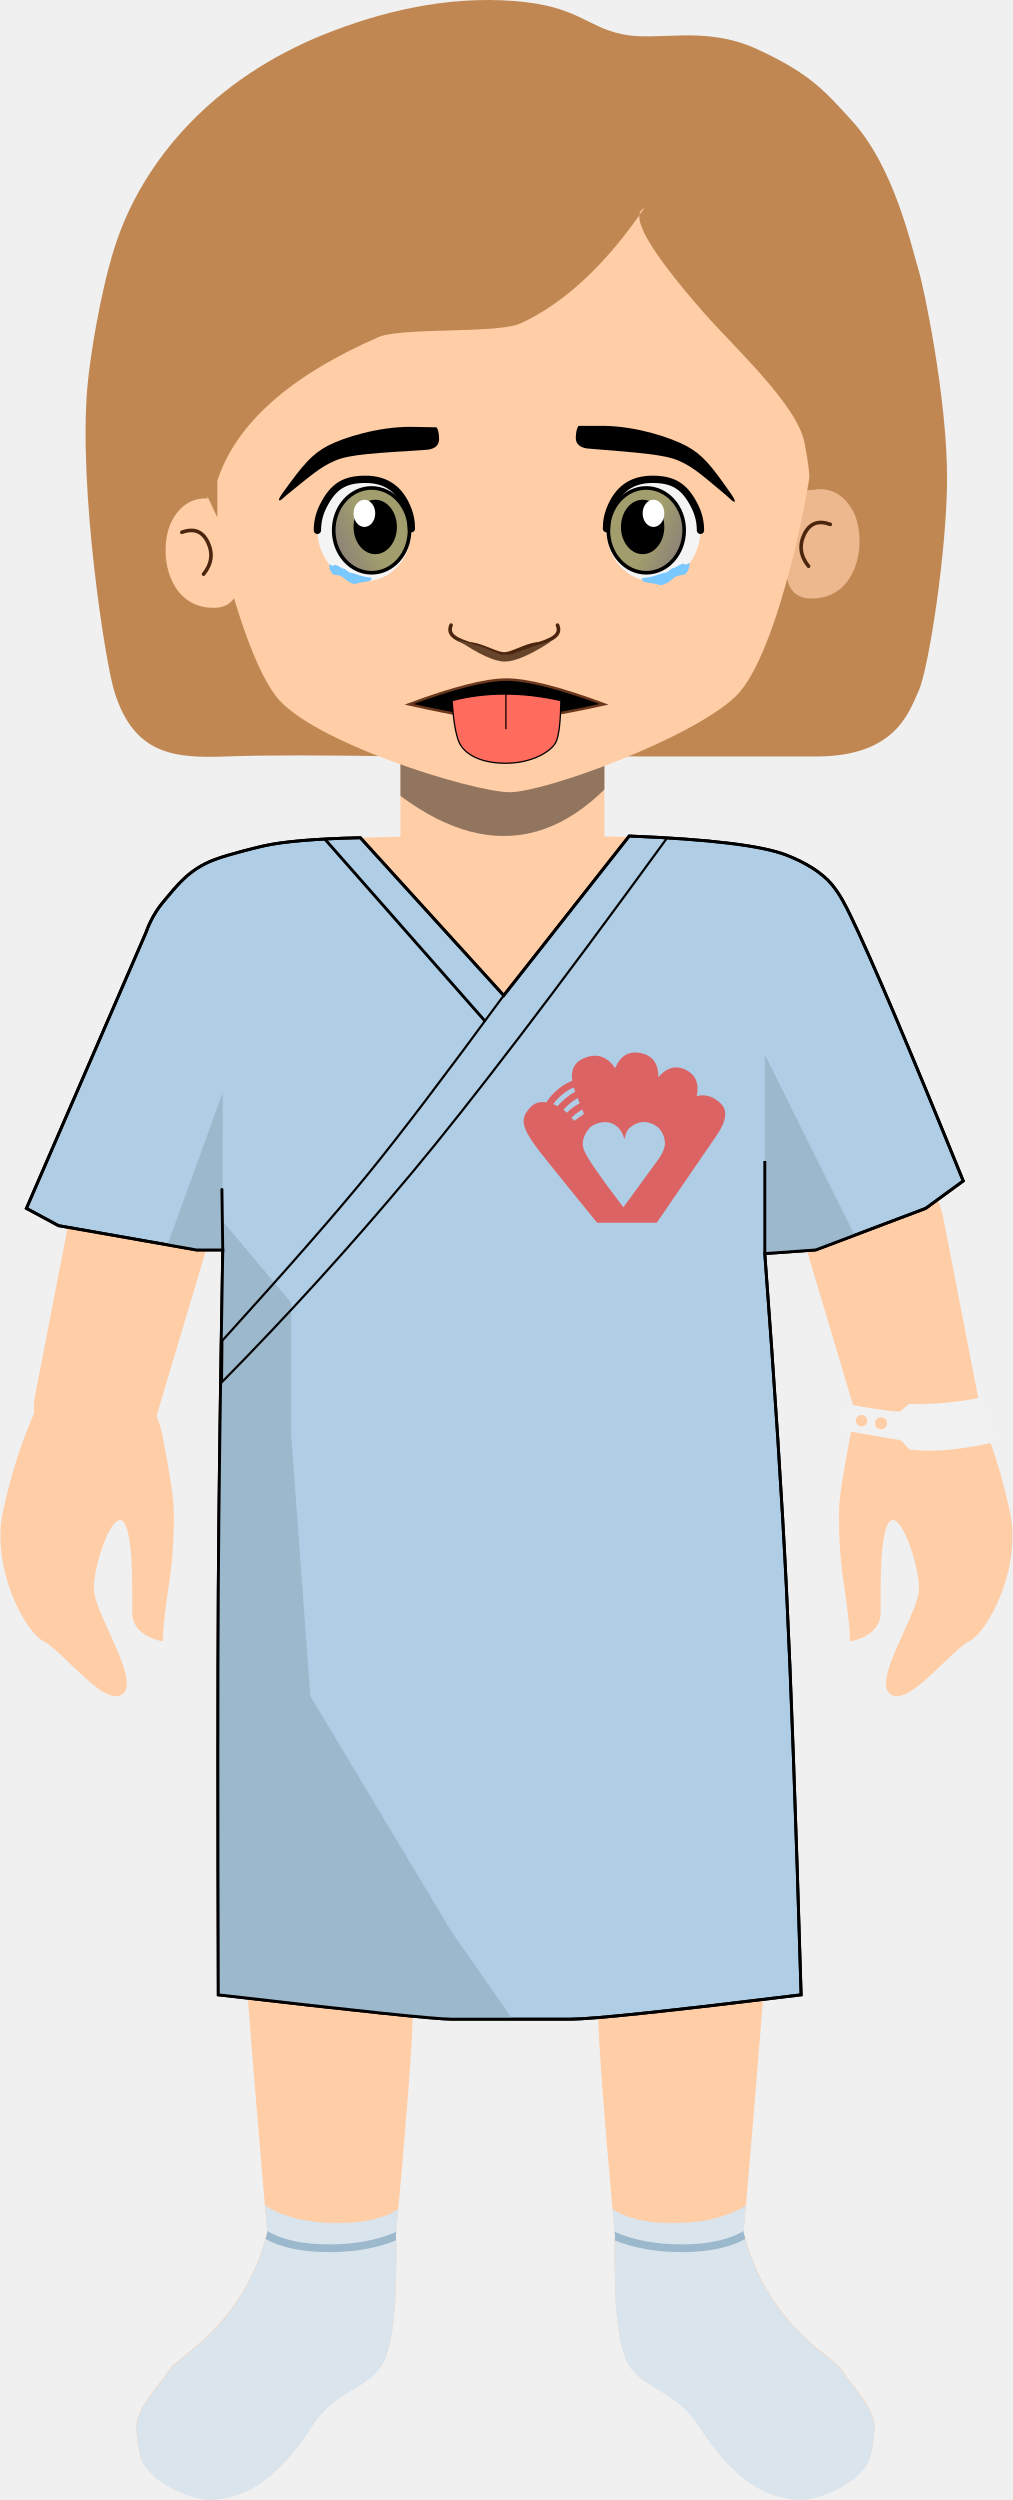
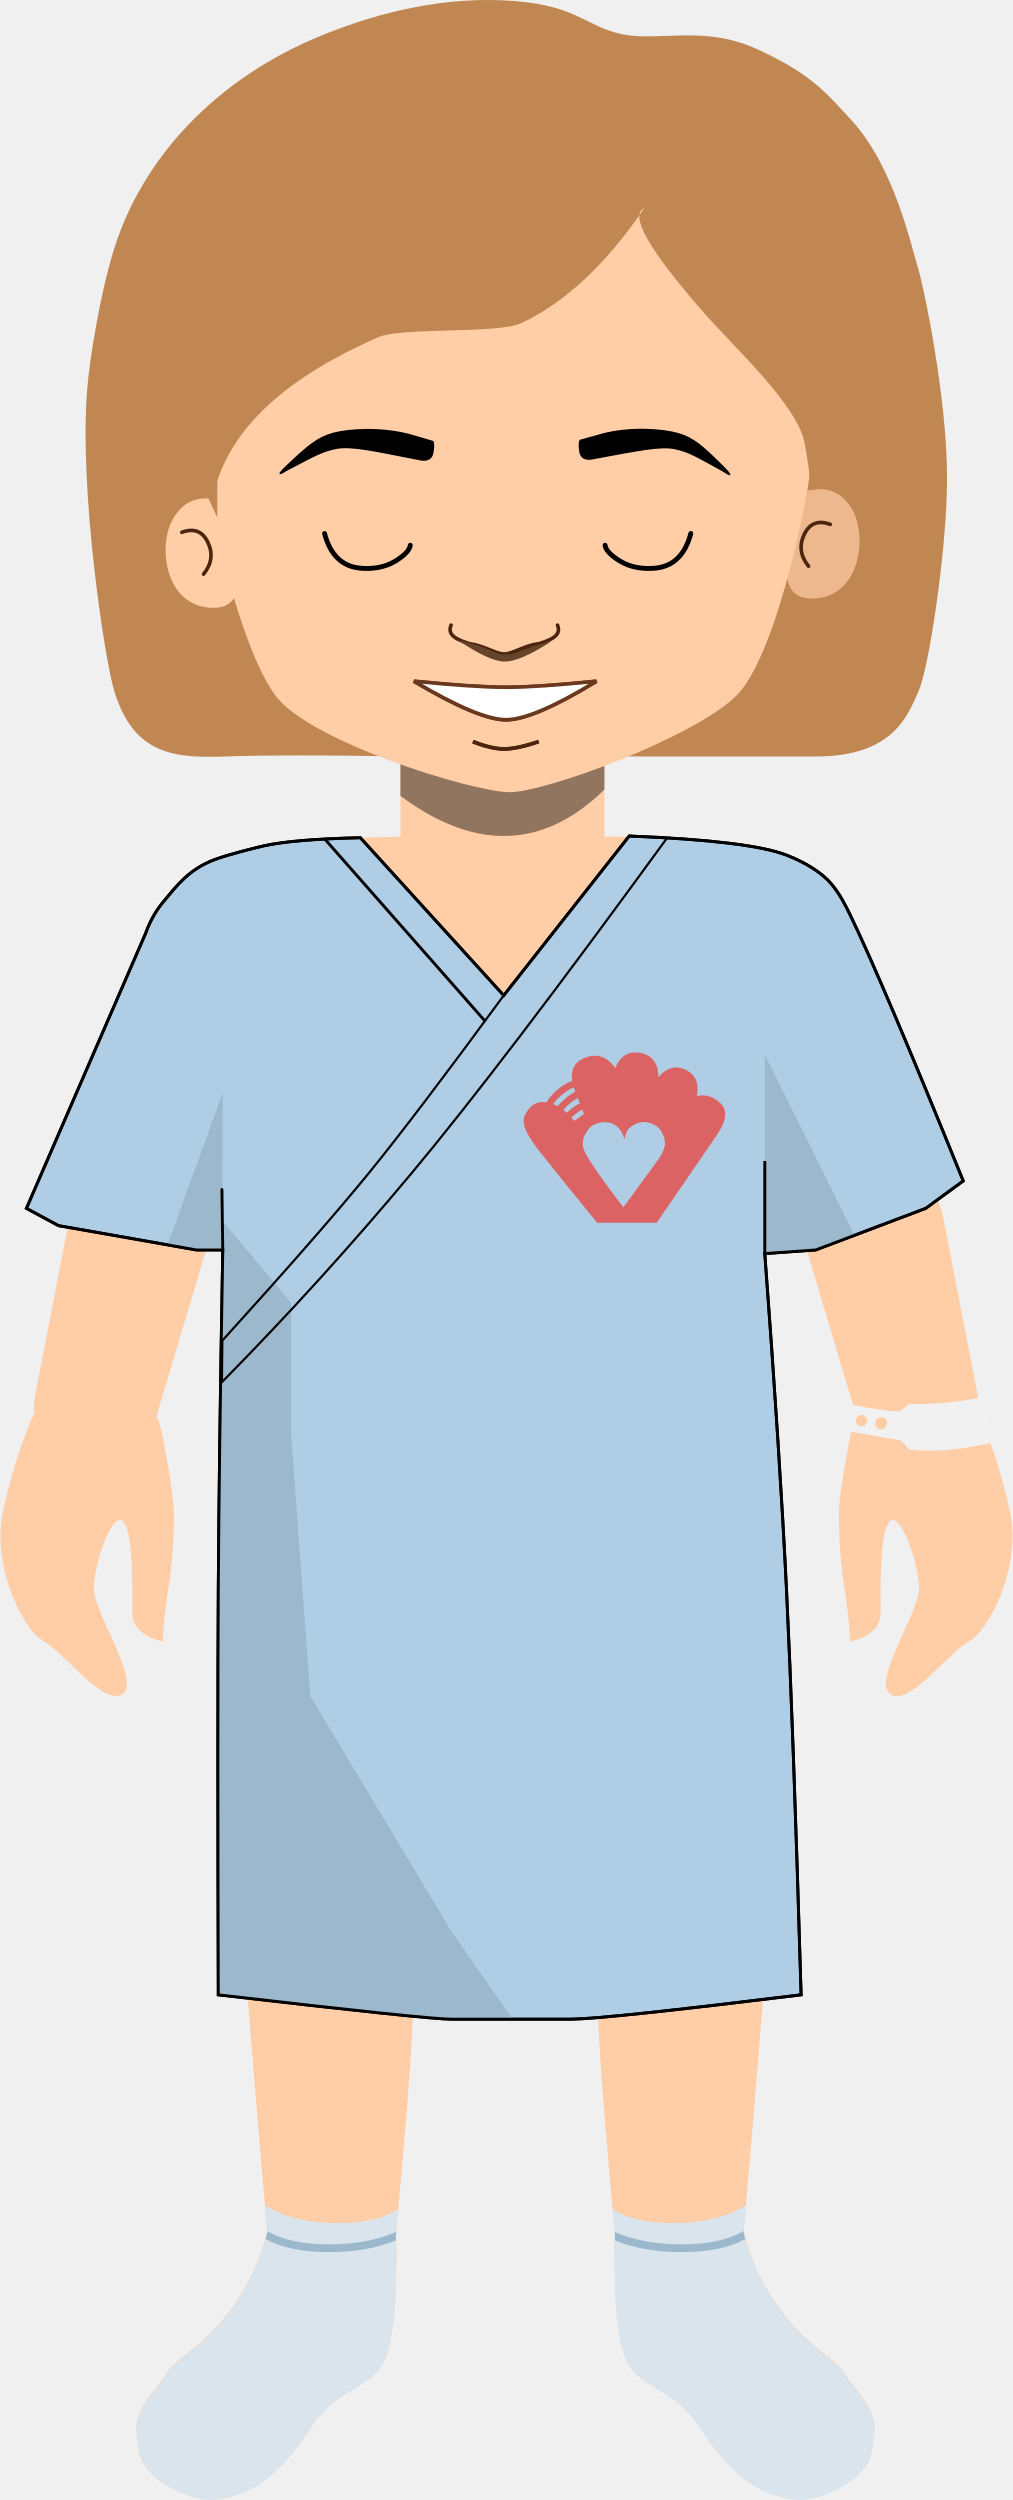
<svg xmlns="http://www.w3.org/2000/svg" xmlns:xlink="http://www.w3.org/1999/xlink" width="784px" height="1936px" viewBox="0 0 784 1936" version="1.1">
  <defs>
    <path d="M0,0 L157.973,0 L157.973,129.839 C130.214,155.295 103.682,168.023 78.377,168.023 C53.072,168.023 26.947,155.295 0,129.839 L0,0 Z" id="path-1" />
-     <linearGradient x1="101.93%" y1="89.585%" x2="50%" y2="64.002%" id="linearGradient-3">
-       <stop stop-color="#877A7A" offset="0%" />
-       <stop stop-color="#A19D6D" offset="100%" />
-     </linearGradient>
-     <path d="M258.598,1.32 L369.627,123.476 L466.799,0 C529.049,2.471 569.665,7.405 588.648,14.8 C602.662,20.26 615.773,28.035 623.574,37.344 C629.986,44.995 634.569,54.231 638.003,61.294 C654.103,94.411 683.262,163.011 725.48,267.096 L696.412,288.343 L611.216,320.551 L571.809,323.364 C579.622,427.687 585.235,514.676 588.648,584.331 C592.061,653.987 595.822,758.334 599.932,897.372 C497.709,909.94 438.303,916.224 421.711,916.224 C396.824,916.224 347.592,916.224 329.122,916.224 C316.808,916.224 256.628,909.94 148.582,897.372 C148.167,757.511 148.167,653.164 148.582,584.331 C148.997,515.499 150.157,427.572 152.061,320.551 L131.656,320.551 L24.832,301.724 L0,288.343 L92.52,74.864 C95.786,65.645 100.529,57.377 106.751,50.059 C116.085,39.084 125.395,25.925 145.654,18.288 C157,14.011 179.881,8.51 183.676,7.658 C199.039,4.21 224.013,2.097 258.598,1.32 Z" id="path-4" />
-     <path d="M152.061,198.556 L151.732,297.863 L205.001,361.47 L205.001,463.41 L219.867,666.08 L329.122,848.292 L376.482,916.224 L329.122,916.224 L329.122,916.224 C316.808,916.224 256.628,909.94 148.582,897.372 C148.378,828.84 148.275,768.835 148.271,717.357 L148.271,711.096 C148.275,660.314 148.378,618.059 148.582,584.331 C148.997,515.499 150.157,427.572 152.061,320.551 L131.656,320.551 L109.217,316.596 L152.061,198.556 Z" id="path-6" />
-     <path d="M571.809,169.339 L641.396,309.141 L611.216,320.551 L571.809,323.364 L571.809,169.339 Z" id="path-8" />
-     <path d="M258.598,1.32 L369.627,123.476 L466.799,1.82651281e-13 C529.049,2.471 569.665,7.405 588.648,14.8 C602.662,20.26 615.773,28.035 623.574,37.344 C629.986,44.995 634.569,54.231 638.003,61.294 C654.103,94.411 683.262,163.011 725.48,267.096 L696.412,288.343 L611.216,320.551 L571.809,323.364 C579.622,427.687 585.235,514.676 588.648,584.331 C592.061,653.987 595.822,758.334 599.932,897.372 C497.709,909.94 438.303,916.224 421.711,916.224 C396.824,916.224 347.592,916.224 329.122,916.224 C316.808,916.224 256.628,909.94 148.582,897.372 C148.167,757.511 148.167,653.164 148.582,584.331 C148.997,515.499 150.157,427.572 152.061,320.551 L131.656,320.551 L24.832,301.724 L-4.564127e-14,288.343 L92.52,74.864 C95.786,65.645 100.529,57.377 106.751,50.059 C116.085,39.084 125.395,25.925 145.654,18.288 C157,14.011 179.881,8.51 183.676,7.658 C199.039,4.21 224.013,2.097 258.598,1.32 Z" id="path-10" />
+     <path d="M258.598,1.32 L369.627,123.476 L466.799,0 C529.049,2.471 569.665,7.405 588.648,14.8 C602.662,20.26 615.773,28.035 623.574,37.344 C629.986,44.995 634.569,54.231 638.003,61.294 C654.103,94.411 683.262,163.011 725.48,267.096 L696.412,288.343 L611.216,320.551 L571.809,323.364 C579.622,427.687 585.235,514.676 588.648,584.331 C592.061,653.987 595.822,758.334 599.932,897.372 C497.709,909.94 438.303,916.224 421.711,916.224 C396.824,916.224 347.592,916.224 329.122,916.224 C316.808,916.224 256.628,909.94 148.582,897.372 C148.167,757.511 148.167,653.164 148.582,584.331 C148.997,515.499 150.157,427.572 152.061,320.551 L131.656,320.551 L24.832,301.724 L0,288.343 L92.52,74.864 C95.786,65.645 100.529,57.377 106.751,50.059 C116.085,39.084 125.395,25.925 145.654,18.288 C157,14.011 179.881,8.51 183.676,7.658 C199.039,4.21 224.013,2.097 258.598,1.32 Z" id="path-3" />
+     <path d="M152.061,198.556 L151.732,297.863 L205.001,361.47 L205.001,463.41 L219.867,666.08 L329.122,848.292 L376.482,916.224 L329.122,916.224 L329.122,916.224 C316.808,916.224 256.628,909.94 148.582,897.372 C148.378,828.84 148.275,768.835 148.271,717.357 L148.271,711.096 C148.275,660.314 148.378,618.059 148.582,584.331 C148.997,515.499 150.157,427.572 152.061,320.551 L131.656,320.551 L109.217,316.596 L152.061,198.556 Z" id="path-5" />
+     <path d="M571.809,169.339 L641.396,309.141 L611.216,320.551 L571.809,323.364 L571.809,169.339 Z" id="path-7" />
+     <path d="M258.598,1.32 L369.627,123.476 L466.799,1.82651281e-13 C529.049,2.471 569.665,7.405 588.648,14.8 C602.662,20.26 615.773,28.035 623.574,37.344 C629.986,44.995 634.569,54.231 638.003,61.294 C654.103,94.411 683.262,163.011 725.48,267.096 L696.412,288.343 L611.216,320.551 L571.809,323.364 C579.622,427.687 585.235,514.676 588.648,584.331 C592.061,653.987 595.822,758.334 599.932,897.372 C497.709,909.94 438.303,916.224 421.711,916.224 C396.824,916.224 347.592,916.224 329.122,916.224 C316.808,916.224 256.628,909.94 148.582,897.372 C148.167,757.511 148.167,653.164 148.582,584.331 C148.997,515.499 150.157,427.572 152.061,320.551 L131.656,320.551 L24.832,301.724 L-4.564127e-14,288.343 L92.52,74.864 C95.786,65.645 100.529,57.377 106.751,50.059 C116.085,39.084 125.395,25.925 145.654,18.288 C157,14.011 179.881,8.51 183.676,7.658 C199.039,4.21 224.013,2.097 258.598,1.32 Z" id="path-9" />
  </defs>
-   <g id="Teammates_Characters_Child2_BodyFull_Sensory_Taste_Bad" stroke="none" stroke-width="1" fill="none" fill-rule="evenodd">
+   <g id="Teammates_Characters_Child2_BodyFull_Sensory_Hearing_Good" stroke="none" stroke-width="1" fill="none" fill-rule="evenodd">
    <g id="Child_6-Copy-2" transform="translate(-94, 0)">
      <g id="Body" transform="translate(94.3406, 0)">
        <g id="Neck" transform="translate(309.7419, 568.3304)">
          <mask id="mask-2" fill="white">
            <use xlink:href="#path-1" />
          </mask>
          <use id="Rectangle" fill="#FFCDA6" xlink:href="#path-1" />
          <path d="M-31.03,-33.871 L172.077,-33.871 L175.271,23.859 C145.821,60.676 114.078,79.084 80.042,79.084 C46.007,79.084 9.923,60.676 -28.209,23.859 L-31.03,-33.871 Z" id="Rectangle" fill="#000000" opacity="0.43" style="mix-blend-mode: multiply;" mask="url(#mask-2)" />
        </g>
        <g id="Head" transform="translate(65.93506, 0)">
          <g>
            <path d="M332.846,0.856 C279.062,-3.5 227.973,9.335 185.12,26.482 C99.92,60.574 43.797,123.373 22.114,192.683 C11.284,227.302 3.284,277.136 1.31,300.611 C-5.296,379.181 14.865,510.967 22.114,534.903 C37.31,585.076 69.255,587.339 110.214,585.773 C137.521,584.729 183.011,584.729 246.686,585.773 L299.937,216.332 L325.234,169.562 L458.772,236.768 L402.382,585.773 C488.314,585.834 542.756,585.853 565.709,585.831 C627.323,585.773 637.502,551.71 645.182,534.903 C652.863,518.096 667.139,425.461 667.139,370.169 C667.132,307.965 649.018,222.108 645.182,209.552 C639.167,189.865 626.358,129.351 593.019,92.997 C572.799,70.948 561.532,57.184 520.21,38.14 C478.888,19.095 443.818,32.468 415.406,26.482 C387.718,20.65 381.011,4.757 332.846,0.856 Z" id="Hair" fill="#C08752" />
            <g transform="translate(61.95958, 130.24)">
              <g id="Ear_L" transform="translate(0, 255.6916)">
                <path d="M41.255,1.273 C25.099,-2.636 13.127,2.458 5.337,16.556 C-6.347,37.703 -0.159,84.763 37.037,84.763 C61.834,84.763 63.24,56.933 41.255,1.273 Z" id="Path-2" fill="#FFCDA6" />
                <path d="M18.345,58.694 C12.02,50.844 10.909,42.626 15.014,34.039 C19.119,25.452 25.833,22.865 35.158,26.28" id="Path-8-Copy" stroke="#4C250F" stroke-width="2.822" stroke-linecap="round" transform="translate(23.87469, 41.75826) scale(-1, 1) translate(-23.87469, -41.75826) " />
              </g>
              <g id="Ear_R" transform="translate(480.6477, 248.4973)">
                <path d="M41.255,1.273 C25.099,-2.636 13.127,2.458 5.337,16.556 C-6.347,37.703 -0.159,84.763 37.037,84.763 C61.834,84.763 63.24,56.933 41.255,1.273 Z" id="Path-2-Copy" fill="#EDB88E" transform="translate(28.37628, 42.38165) scale(-1, 1) translate(-28.37628, -42.38165) " />
                <path d="M17.256,59.754 C10.931,51.904 9.821,43.686 13.926,35.099 C18.03,26.512 24.745,23.925 34.07,27.34" id="Path-8" stroke="#4C250F" stroke-width="2.822" stroke-linecap="round" />
              </g>
              <g transform="translate(25.61771, 0)" fill="#FFCDA6" id="Path">
                <path d="M2.228,233.716 C22.403,326.359 41.532,384.665 59.615,408.634 C86.739,444.587 212.93,483.252 240.809,483.252 C268.689,483.252 383.226,441.041 416.244,408.634 C449.261,376.227 476.302,237.539 476.302,209.543 C476.302,181.546 479.402,0 228.42,0 C61.099,0 -14.298,77.905 2.228,233.716 Z" />
              </g>
            </g>
            <path d="M102.038,400.777 L102.038,372.309 C116.388,328.225 157.944,291.157 226.707,261.106 C237.877,256.225 271.092,256.478 298.829,255.349 C315.533,254.669 330.25,253.487 336.971,250.382 C370.855,234.726 402.759,204.994 432.682,161.185 C420.774,166.511 436.2,193.566 478.962,242.352 C502.563,269.278 551.25,313.641 556.796,343.076 C560.952,365.132 561.821,377.167 559.401,379.181 L565.126,379.181 L593.019,316.023 L478.962,110.764 L165.809,83.927 L77.379,225.127 L66.288,324.236 L102.038,400.777 Z" id="BANGS" fill="#C08752" />
          </g>
          <g id="LowerLip" transform="translate(299.7978, 574.4051)" stroke="#4C250F" stroke-width="2.824">
            <path d="M0,0 C9.517,3.763 17.559,5.645 24.127,5.645 C30.695,5.645 39.596,3.763 50.829,0" id="Path-4" />
          </g>
          <g id="Expressions" transform="translate(140.354, 307.0543)">
-             <g id="Expression_HotSauce" transform="translate(0, 4.431549)">
-               <g id="Eyebrows_Scared" fill="#000000">
-                 <path d="M236.904,45.834 C236.262,47.736 236.816,50.784 238.566,54.978 C241.19,61.269 247.561,60 250.889,58.836 C288.788,45.572 306.593,38.94 319.06,38.938 C331.85,38.935 340.904,42.202 363.538,48.592 C366.62,49.462 370.009,51.132 370.974,50.42 C371.939,49.707 368.483,47.355 365.929,45.812 C343.329,32.155 333.65,27.22 319.844,26.123 C306.038,25.025 278.121,27.863 255.152,37.689 C253.189,38.529 247.106,41.244 236.904,45.834 Z" id="Path-5-Copy-3" transform="translate(303.8924, 42.84665) rotate(-336) translate(-303.8924, -42.84665) " />
-                 <path d="M1.526,45.834 C0.885,47.736 1.439,50.784 3.188,54.978 C5.812,61.269 12.184,60 15.511,58.835 C53.41,45.572 71.215,38.94 83.682,38.938 C96.473,38.936 105.527,42.203 128.161,48.592 C131.243,49.462 134.632,51.133 135.597,50.42 C136.562,49.708 133.106,47.356 130.552,45.813 C107.951,32.155 98.272,27.22 84.466,26.123 C70.66,25.025 42.744,27.863 19.775,37.689 C17.811,38.529 11.728,41.244 1.526,45.834 Z" id="Path-5-Copy-3" transform="translate(68.51505, 42.84658) scale(-1, 1) rotate(-337) translate(-68.51505, -42.84658) " />
+             <g id="Expression_Happy_EyesClosed" transform="translate(5.593079, 13.87788)">
+               <g id="Mouth_Neutral" transform="translate(108.365, 206.6812)" fill="#FFFFFF" stroke="#69381D" stroke-width="2.823">
+                 <path d="M0,0 C31.626,3.134 55.394,4.702 71.302,4.702 C87.21,4.702 110.537,3.134 141.283,0 C108.734,19.905 85.407,29.857 71.302,29.857 C57.197,29.857 33.43,19.905 0,0 Z" id="Path-3" />
              </g>
-               <g id="Eyes" transform="translate(39.16885, 59.70649)">
-                 <g id="Eye_R" transform="translate(223.8758, 0)">
-                   <g id="Group-2">
-                     <ellipse id="Oval" fill="#F4F4F4" cx="36.38" cy="39.516" rx="36.38" ry="39.516" />
-                     <ellipse id="Oval" stroke="#000000" stroke-width="2.826" fill="url(#linearGradient-3)" cx="30.783" cy="39.516" rx="29.37" ry="32.834" />
-                     <ellipse id="Oval" fill="#000000" cx="27.984" cy="36.882" rx="16.791" ry="21.075" />
-                     <ellipse id="Oval" fill="#FFFFFF" cx="36.38" cy="26.344" rx="8.395" ry="10.538" />
-                   </g>
-                   <path d="M0.007,38.221 C-0.085,33.301 0.74,28.519 2.482,23.873 C8.635,7.456 19.717,0 35.552,0 C51.387,0 60.513,5.025 68.421,21.017 C71.314,26.866 72.76,33.032 72.76,39.516" id="Path-17" stroke="#000000" stroke-width="5.652" stroke-linecap="round" />
+               <g id="Eyes_Closed_Happy" transform="translate(39.10091, 92.15743)" stroke="#000000" stroke-linecap="round" stroke-linejoin="round" stroke-width="3.771">
+                 <g id="Eye_L" transform="translate(0, 0)">
+                   <path d="M66.402,9.131 C65.946,12.816 62.184,16.861 55.117,21.264 C46.24,26.794 35.782,27.677 27.541,26.892 C13.548,25.558 4.368,16.594 0,0" id="Path-12" />
                </g>
-                 <g id="Eye_L" transform="translate(36.37982, 39.51629) scale(-1, 1) translate(-36.37982, -39.51629) ">
-                   <g id="Group-2">
-                     <ellipse id="Oval" fill="#F4F4F4" cx="36.38" cy="39.516" rx="36.38" ry="39.516" />
-                     <ellipse id="Oval" stroke="#000000" stroke-width="2.826" fill="url(#linearGradient-3)" cx="30.783" cy="39.516" rx="29.37" ry="32.834" />
-                     <ellipse id="Oval" fill="#000000" cx="27.984" cy="36.882" rx="16.791" ry="21.075" />
-                     <ellipse id="Oval" fill="#FFFFFF" cx="36.38" cy="26.344" rx="8.395" ry="10.538" />
-                   </g>
-                   <path d="M0.007,38.221 C-0.085,33.301 0.74,28.519 2.482,23.873 C8.635,7.456 19.717,0 35.552,0 C51.387,0 60.513,5.025 68.421,21.017 C71.314,26.866 72.76,33.032 72.76,39.516" id="Path-17" stroke="#000000" stroke-width="5.652" stroke-linecap="round" />
+                 <g id="Eye_R" transform="translate(217.2511, 0)">
+                   <path d="M66.402,9.131 C65.946,12.816 62.184,16.861 55.117,21.264 C46.24,26.794 35.782,27.677 27.541,26.892 C13.548,25.558 4.368,16.594 0,0" id="Path-12-Copy-2" transform="translate(33.20092, 13.56945) scale(-1, 1) translate(-33.20092, -13.56945) " />
                </g>
              </g>
-               <g id="Group-4" transform="translate(1.526429, 124.5167)">
-                 <g id="Mouth" transform="translate(108.6694, 90.28463)">
-                   <path d="M0,19.129 C34.344,6.376 59.478,0 75.402,0 C91.327,0 116.495,6.376 150.906,19.129 C114.196,27.165 88.782,31.183 74.662,31.183 C60.543,31.183 35.656,27.165 0,19.129 Z" id="Path-3" stroke="#69381D" stroke-width="1.977" fill="#000000" />
-                   <g id="Path-11" transform="translate(49.24793, 48.11789)" stroke="#4C250F" stroke-width="1.977">
-                     <path d="M0,0 C9.517,3.763 17.559,5.645 24.127,5.645 C30.695,5.645 39.596,3.763 50.829,0" id="Path-4" />
-                   </g>
-                   <g id="Tounge" transform="translate(33.27356, 11.17568)" stroke="#000000" stroke-width="1.001">
-                     <path d="M0,5.078 C13.152,1.693 26.727,0 40.727,0 C54.727,0 69.237,1.693 84.258,5.078 C84.006,21.426 82.771,32.047 80.551,36.942 C77.222,44.285 62.056,53.595 41.503,53.595 C20.951,53.595 9.008,45.911 5.26,36.942 C2.761,30.963 1.008,20.342 0,5.078 Z" id="Path-16" fill="#FF6C5E" />
-                     <line x1="41.67" y1="2.5571115e-12" x2="41.67" y2="26.797" id="Path-25" stroke-linecap="round" stroke-linejoin="round" />
-                   </g>
+               <g id="Eyebrows_Neutral" fill="#000000">
+                 <g id="Brow-L" transform="translate(62.99841, 28.14009) rotate(-10) translate(-62.99841, -28.14009) translate(2.024912, 11.13657)">
+                   <path d="M0.234,19.995 C-0.347,21.904 0.155,24.963 1.742,29.173 C4.123,35.488 9.899,34.216 12.916,33.047 C47.278,19.74 63.42,13.087 74.724,13.087 C86.322,13.087 94.531,16.367 115.054,22.784 C117.849,23.658 120.922,25.336 121.797,24.621 C122.672,23.906 119.538,21.544 117.223,19.995 C96.728,6.283 87.951,1.328 75.433,0.224 C62.915,-0.88 37.603,1.963 16.779,11.823 C14.999,12.665 9.484,15.389 0.234,19.995 Z" id="Path-5-Copy-3" transform="translate(60.9735, 17.00352) scale(-1, 1) translate(-60.9735, -17.00352) " />
                </g>
-                 <g id="Tears" transform="translate(46.81358, 0)" fill="#79C8FF">
-                   <path d="M242.014,11.816 C247.093,11.094 250.445,10.451 252.067,9.886 C255.362,8.739 258.674,7.57 259.745,7.57 C262.538,7.57 264.449,3.817 266.536,3.817 C268.622,3.817 273.462,-1.286 275.734,1.265 C276.351,1.958 278.52,-0.62 278.811,0.143 C279.591,2.189 277.464,7.613 275.734,8.62 C273.36,10.002 270.135,8.634 266.536,11.816 C262.936,14.999 257.683,18.434 254.875,16.716 C253.571,15.919 247.314,15.701 243.668,14.43 C242.609,14.061 242.057,13.189 242.014,11.816 Z" id="Path-26" />
-                   <path d="M0,11.458 C4.516,10.816 7.496,10.244 8.939,9.742 C11.868,8.722 14.813,7.683 15.765,7.683 C18.249,7.683 19.948,4.346 21.803,4.346 C23.658,4.346 27.961,-0.192 29.981,2.077 C30.53,2.693 32.458,0.401 32.717,1.079 C33.411,2.899 31.519,7.721 29.981,8.616 C27.87,9.845 25.003,8.628 21.803,11.458 C18.602,14.288 13.931,17.342 11.435,15.815 C10.276,15.106 4.713,14.912 1.471,13.782 C0.529,13.454 0.038,12.679 0,11.458 Z" id="Path-26" transform="translate(16.43227, 8.587387) scale(-1, 1) translate(-16.43227, -8.587387) " />
+                 <g id="Brow-R" transform="translate(295.8972, 28.14009) rotate(11) translate(-295.8972, -28.14009) translate(235.9233, 11.13657)">
+                   <path d="M0.23,19.995 C-0.342,21.904 0.153,24.963 1.714,29.173 C4.055,35.488 9.737,34.216 12.704,33.047 C46.502,19.74 62.38,13.087 73.499,13.087 C84.906,13.087 92.982,16.367 113.168,22.784 C115.917,23.658 118.94,25.336 119.8,24.621 C120.661,23.906 117.579,21.544 115.301,19.995 C95.142,6.283 86.509,1.328 74.196,0.224 C61.883,-0.88 36.987,1.963 16.504,11.823 C14.753,12.665 9.328,15.389 0.23,19.995 Z" id="Path-5-Copy-3" />
+                 </g>
+               </g>
+               <g id="Mouth" transform="translate(108.365, 206.5725)" stroke-width="2.822">
+                 <path d="M0,0 C31.626,3.134 55.394,4.701 71.302,4.701 C87.21,4.701 110.537,3.134 141.283,0 C108.734,19.901 85.407,29.851 71.302,29.851 C57.197,29.851 33.43,19.901 0,0 Z" id="Path-3" stroke="#69381D" fill="#FFFFFF" />
+                 <g id="Path-11" transform="translate(45.91345, 46.78303)" stroke="#4C250F">
+                   <path d="M0,0 C9.507,3.763 17.541,5.644 24.102,5.644 C30.664,5.644 39.555,3.763 50.777,0" id="Path-4" />
                </g>
              </g>
            </g>
          </g>
          <g id="Nose" transform="translate(282.2654, 484.096)">
            <path d="M0.755,0 C-2.471,7.903 4.762,11.622 20.149,15.932 C25.312,17.378 32.59,22.379 40.519,22.577 C47.808,22.76 57.69,15.795 67.163,14.671" id="Path-6" stroke="#4C250F" stroke-width="2.826" stroke-linecap="round" />
            <path d="M17.547,0 C14.314,7.903 21.564,11.622 36.985,15.932 C42.159,17.378 49.453,22.378 57.4,22.577 C64.705,22.76 74.459,15.915 83.953,14.791" id="Path-6-Copy" stroke="#4C250F" stroke-width="2.826" stroke-linecap="round" transform="translate(50.37205, 11.29037) scale(-1, 1) translate(-50.37205, -11.29037) " />
            <path d="M5.597,11.29 C22.122,22.581 34.379,28.226 42.366,28.226 C50.352,28.226 62.349,23.025 78.357,12.624 L65.586,15.98 L47.249,22.697 L39.266,22.697 L22.145,15.98 L5.597,11.29 Z" id="Path-9" fill="#664429" />
          </g>
        </g>
        <g transform="translate(0, 647.3626)">
          <g transform="translate(138.1371, 0)" fill="#FFCDA6" id="Combined-Shape">
            <path d="M258.581,0 C353.697,0.078 377.976,1.421 402.311,3.551 L404.101,3.709 C408.58,4.107 413.121,4.532 418.162,4.979 C452.107,7.994 474.213,14.761 485.346,20.896 C520.119,40.06 511.226,92.832 491.677,138.931 C472.128,185.029 454.546,185.029 454.546,210.364 L454.546,376.52 C454.546,407.33 458.295,471.477 465.793,568.961 L466.022,571.925 C467.79,594.844 452.061,615.433 429.484,619.753 C350.951,634.78 293.982,642.844 258.579,643.944 L258.581,644.073 L258.303,644.074 C257.051,644.074 255.766,644.064 254.448,644.042 C253.127,644.064 251.843,644.074 250.591,644.074 L250.313,644.073 L250.315,643.944 C214.912,642.844 157.943,634.78 79.41,619.753 C56.833,615.433 41.104,594.844 42.872,571.925 L42.872,571.925 L43.1,568.961 C50.598,471.477 54.347,407.33 54.347,376.52 L54.347,376.52 L54.347,210.364 C54.347,185.029 36.766,185.029 17.217,138.931 C-2.333,92.832 -11.225,40.06 23.548,20.896 C34.681,14.761 56.787,7.994 90.732,4.979 C123.878,2.035 135.39,0.093 250.306,0.004 L250.313,0 L258.581,0 Z" />
          </g>
          <g id="Leg-R" transform="translate(422.125, 406.4536)" fill="#FFCDA6">
            <path d="M170.757,31.954 C172.945,52.887 187.525,164.701 186.593,195.717 C184.585,262.573 179.068,354.994 170.044,472.981 C169.777,457.916 161.756,509.823 115.008,509.823 C83.287,509.823 60.342,491.505 46.172,454.871 L46.524,455.771 L46.525,455.77 L46.564,455.592 C48.288,447.854 49.409,440.275 48.148,428.121 C46.146,408.829 41.35,373.598 33.76,322.43 L0.474,93.64 C-2.772,71.335 10.927,50.052 32.574,43.77 L129.987,15.496 C137.034,13.451 143.476,9.719 148.757,4.624 C160.349,-6.562 167.682,2.548 170.757,31.954 Z" id="Combined-Shape" />
            <path d="M117.025,406.493 C163.839,406.493 169.864,454.465 170.046,472.967 C165.133,537.19 159.181,608.993 152.19,688.373 C150.341,709.362 134.223,726.283 113.348,729.149 L104.194,730.406 C80.458,733.665 58.574,717.065 55.315,693.329 C55.23,692.711 55.158,692.09 55.1,691.469 C45.468,588.504 40.652,525.027 40.652,501.036 C40.652,475.285 44.798,464.531 47.134,452.912 C62.656,421.966 85.953,406.493 117.025,406.493 Z" id="Combined-Shape" />
            <path d="M49.765,729.397 C51.436,744.159 57.779,774.23 66.317,786.386 C79.906,805.736 105.126,802.241 126.702,828.09 C161.832,870.179 186.479,875.617 206.985,875.792 C227.49,875.966 249.554,856.692 252.366,853.206 C262.519,840.624 262.74,837.907 262.562,815.615 C262.428,798.769 240.676,783.271 233.363,773.879 C228.316,767.399 225.728,767.899 206.018,754.56 C176.433,734.537 155.164,707.246 142.211,672.685 C141.529,670.866 138.916,630.557 83.659,642.188 C57.042,647.79 45.629,671.169 44.913,689.884 C44.511,700.404 49.14,723.883 49.765,729.397 Z" id="Path-9-Copy-2" transform="translate(153.7415, 757.9382) rotate(7) translate(-153.7415, -757.9382) " />
          </g>
          <g id="Leg-L" transform="translate(221.9354, 850.5455) scale(-1, 1) translate(-221.9354, -850.5455) translate(83.86837, 406.4536)" fill="#FFCDA6">
            <path d="M170.757,31.954 C172.945,52.887 187.525,164.701 186.593,195.717 C184.585,262.573 179.068,354.994 170.044,472.981 C169.777,457.916 161.756,509.823 115.008,509.823 C83.287,509.823 60.342,491.505 46.172,454.871 L46.524,455.771 L46.525,455.77 L46.564,455.592 C48.288,447.854 49.409,440.275 48.148,428.121 C46.146,408.829 41.35,373.598 33.76,322.43 L0.474,93.64 C-2.772,71.335 10.927,50.052 32.574,43.77 L129.987,15.496 C137.034,13.451 143.476,9.719 148.757,4.624 C160.349,-6.562 167.682,2.548 170.757,31.954 Z" id="Combined-Shape" />
            <path d="M117.025,406.493 C163.839,406.493 169.864,454.465 170.046,472.967 C165.133,537.19 159.181,608.993 152.19,688.373 C150.341,709.362 134.223,726.283 113.348,729.149 L104.194,730.406 C80.458,733.665 58.574,717.065 55.315,693.329 C55.23,692.711 55.158,692.09 55.1,691.469 C45.468,588.504 40.652,525.027 40.652,501.036 C40.652,475.285 44.798,464.531 47.134,452.912 C62.656,421.966 85.953,406.493 117.025,406.493 Z" id="Combined-Shape" />
            <path d="M49.765,729.397 C51.436,744.159 57.779,774.23 66.317,786.386 C79.906,805.736 105.126,802.241 126.702,828.09 C161.832,870.179 186.479,875.617 206.985,875.792 C227.49,875.966 249.554,856.692 252.366,853.206 C262.519,840.624 262.74,837.907 262.562,815.615 C262.428,798.769 240.676,783.271 233.363,773.879 C228.316,767.399 225.728,767.899 206.018,754.56 C176.433,734.537 155.164,707.246 142.211,672.685 C141.529,670.866 138.916,630.557 83.659,642.188 C57.042,647.79 45.629,671.169 44.913,689.884 C44.511,700.404 49.14,723.883 49.765,729.397 Z" id="Path-9-Copy-2" transform="translate(153.7415, 757.9382) rotate(7) translate(-153.7415, -757.9382) " />
          </g>
          <g id="Sock_Green" transform="translate(105.1493, 1060.522)">
            <g id="Sock-L" transform="translate(101.4951, 114.0131) scale(-1, 1) translate(-101.4951, -114.0131) translate(0, 0)">
              <path d="M101.525,21.065 C110.409,55.687 127.96,84.429 154.177,107.29 C162.069,114.172 166.998,117.991 170.403,120.711 L170.858,121.075 C172.567,122.446 173.877,123.541 174.995,124.641 L175.282,124.928 C176.65,126.318 177.74,127.754 178.963,129.797 C185.078,140.01 204.779,158.044 202.859,174.779 C200.319,196.927 199.769,199.596 188.158,210.847 C184.942,213.964 160.693,230.405 140.362,227.734 C120.031,225.061 96.23,216.66 66.491,170.604 C48.226,142.319 22.769,142.714 11.639,121.854 C4.646,108.748 2.015,78.128 2.155,63.273 C2.181,60.499 1.761,53.145 1.544,45.185 L1.515,44.071 C1.341,36.959 1.351,29.514 2.001,24.523 C1.307,17.022 0.64,9.745 0,2.693 C10.75,10.006 26.393,13.661 46.931,13.661 C69.853,13.661 88.662,9.107 103.36,4.41178231e-05 C102.756,6.96 102.145,13.982 101.525,21.065 Z" id="Combined-Shape" fill="#DAE4EC" />
              <path d="M101.525,21.065 C101.948,22.716 102.392,24.354 102.855,25.979 C90.445,32.798 73.982,36.171 53.485,36.171 C34.053,36.171 16.799,33.14 1.739,27.061 C1.812,26.161 1.899,25.311 2.001,24.523 C1.877,23.177 1.753,21.839 1.63,20.507 C16.48,26.944 33.757,30.17 53.485,30.17 C74.031,30.17 90.075,26.671 101.64,19.76 C101.601,20.193 101.563,20.629 101.525,21.065 Z" id="Combined-Shape" fill="#9CB8CC" fill-rule="nonzero" />
            </g>
            <g id="Sock-R" transform="translate(368.8287, 0)">
              <path d="M101.525,21.065 C110.409,55.687 127.96,84.429 154.177,107.29 C162.069,114.172 166.998,117.991 170.403,120.711 L170.858,121.075 C172.567,122.446 173.877,123.541 174.995,124.641 L175.282,124.928 C176.65,126.318 177.74,127.754 178.963,129.797 C185.078,140.01 204.779,158.044 202.859,174.779 C200.319,196.927 199.769,199.596 188.158,210.847 C184.942,213.964 160.693,230.405 140.362,227.734 C120.031,225.061 96.23,216.66 66.491,170.604 C48.226,142.319 22.769,142.714 11.639,121.854 C4.646,108.748 2.015,78.128 2.155,63.273 C2.181,60.499 1.761,53.145 1.544,45.185 L1.515,44.071 C1.341,36.959 1.351,29.514 2.001,24.523 C1.307,17.022 0.64,9.745 0,2.693 C10.75,10.006 26.393,13.661 46.931,13.661 C69.853,13.661 88.662,9.107 103.36,4.41178235e-05 C102.756,6.96 102.145,13.982 101.525,21.065 Z" id="Combined-Shape" fill="#DAE4EC" />
              <path d="M101.525,21.065 C101.948,22.716 102.392,24.354 102.855,25.979 C90.445,32.798 73.982,36.171 53.485,36.171 C34.053,36.171 16.799,33.14 1.739,27.061 C1.812,26.161 1.899,25.311 2.001,24.523 C1.877,23.177 1.753,21.839 1.63,20.507 C16.48,26.944 33.757,30.17 53.485,30.17 C74.031,30.17 90.075,26.671 101.64,19.76 C101.601,20.193 101.563,20.629 101.525,21.065 Z" id="Combined-Shape" fill="#9CB8CC" fill-rule="nonzero" />
            </g>
          </g>
          <g id="Arm_R" transform="translate(532.5646, 4.639196)">
            <g id="UpperArm" transform="translate(-0, 0)" fill="#FFCDA6">
              <path d="M64.056,49.985 C75.589,21.631 80.094,0.626 128.354,11.703 C140.592,14.512 150.492,24.848 158.055,42.712 C160.463,48.399 161.679,54.52 161.627,60.696 L159.592,303.573 C159.383,328.512 138.996,348.56 114.057,348.351 C112.196,348.336 110.339,348.205 108.494,347.96 L90.546,345.579 C67.828,342.564 50.97,323.011 51.334,300.096 L53.751,147.721 L53.751,147.721 C52.932,101.467 56.367,68.889 64.056,49.985 Z" id="Rectangle" transform="translate(106.1964, 181.6886) rotate(-18) translate(-106.1964, -181.6886) " />
            </g>
            <g id="LowerArm" transform="translate(77.69978, 243.6701)" fill="#FFCDA6">
              <path d="M69.924,12.136 L88.287,11.325 C113.203,10.223 134.294,29.529 135.395,54.445 C135.436,55.378 135.449,56.312 135.432,57.246 L132.911,198.223 C132.474,222.648 112.319,242.094 87.894,241.657 C87.505,241.65 87.117,241.638 86.728,241.621 L81.16,241.374 C58.418,240.367 39.981,222.59 38.146,199.9 L26.907,60.89 C24.896,36.031 43.419,14.249 68.279,12.239 C68.826,12.195 69.375,12.16 69.924,12.136 Z" id="Rectangle-Copy-3" transform="translate(79.71142, 126.4169) rotate(-12) translate(-79.71142, -126.4169) " />
            </g>
            <g id="Hand" transform="translate(116.8256, 412.8584)" fill="#FFCDA6">
              <path d="M8.504,48.17 C2.835,77.531 0,96.815 0,106.021 C0,119.83 0,138.055 4.252,165.383 C8.504,192.712 8.504,206.227 8.504,206.227 C8.504,206.227 32.214,202.723 32.214,184.053 C32.214,165.383 31.282,119.978 39.656,113 C48.031,106.021 61.95,146.714 61.95,165.383 C61.95,184.053 25.43,236.61 39.656,247.021 C53.883,257.432 85.229,214.362 100.713,206.227 C116.198,198.092 141.411,148.483 132.358,106.021 C126.323,77.713 118.174,52.017 107.912,28.932 C98.168,6.477 80.48,-2.907 54.847,0.78 C29.214,4.467 13.766,20.264 8.504,48.17 Z" id="Path-7" />
            </g>
            <g id="HospitalBracelet" transform="translate(121.0202, 430.0552)" fill="#F1F1F1">
              <path d="M107.096,0 L117.228,34.562 C95.748,39.436 77.875,41.693 63.607,41.333 C59.911,41.24 55.72,40.982 51.034,40.56 C48.637,40.344 45.628,33.37 42.005,32.902 C35.495,32.062 21.748,29.715 0.762,25.86 L0,25.72 L1.732,5.124 C20.251,8.651 33.675,10.641 42.005,11.093 C42.958,11.145 44.475,9.876 46.027,8.495 L46.85,7.761 C48.398,6.378 49.89,5.096 50.797,5.124 C53.099,5.195 55.332,5.23 57.497,5.23 C72.689,5.23 89.223,3.487 107.096,0 Z M28.327,15.443 C25.755,15.443 23.67,17.536 23.67,20.117 C23.67,22.699 25.755,24.792 28.327,24.792 C30.9,24.792 32.985,22.699 32.985,20.117 C32.985,17.536 30.9,15.443 28.327,15.443 Z M13.248,13.656 C10.809,13.656 8.832,15.634 8.832,18.074 C8.832,20.515 10.809,22.493 13.248,22.493 C15.687,22.493 17.664,20.515 17.664,18.074 C17.664,15.634 15.687,13.656 13.248,13.656 Z" id="Combined-Shape" />
            </g>
          </g>
          <g id="Arm_L" transform="translate(125.5474, 335.3856) scale(-1, 1) translate(-125.5474, -335.3856) translate(0, 4.639196)" fill="#FFCDA6">
            <g id="UpperArm">
              <path d="M64.056,49.985 C75.589,21.631 80.094,0.626 128.354,11.703 C140.592,14.512 150.492,24.848 158.055,42.712 C160.463,48.399 161.679,54.52 161.627,60.696 L159.592,303.573 C159.383,328.512 138.996,348.56 114.057,348.351 C112.196,348.336 110.339,348.205 108.494,347.96 L90.546,345.579 C67.828,342.564 50.97,323.011 51.334,300.096 L53.751,147.721 L53.751,147.721 C52.932,101.467 56.367,68.889 64.056,49.985 Z" id="Rectangle" transform="translate(106.1964, 181.6886) rotate(-18) translate(-106.1964, -181.6886) " />
            </g>
            <g id="LowerArm" transform="translate(77.69978, 243.6701)">
              <path d="M69.924,12.136 L88.287,11.325 C113.203,10.223 134.294,29.529 135.395,54.445 C135.436,55.378 135.449,56.312 135.432,57.246 L132.911,198.223 C132.474,222.648 112.319,242.094 87.894,241.657 C87.505,241.65 87.117,241.638 86.728,241.621 L81.16,241.374 C58.418,240.367 39.981,222.59 38.146,199.9 L26.907,60.89 C24.896,36.031 43.419,14.249 68.279,12.239 C68.826,12.195 69.375,12.16 69.924,12.136 Z" id="Rectangle-Copy-3" transform="translate(79.71142, 126.4169) rotate(-12) translate(-79.71142, -126.4169) " />
            </g>
            <g id="Hand" transform="translate(116.8256, 412.8584)">
              <path d="M8.504,48.17 C2.835,77.531 0,96.815 0,106.021 C0,119.83 0,138.055 4.252,165.383 C8.504,192.712 8.504,206.227 8.504,206.227 C8.504,206.227 32.214,202.723 32.214,184.053 C32.214,165.383 31.282,119.978 39.656,113 C48.031,106.021 61.95,146.714 61.95,165.383 C61.95,184.053 25.43,236.61 39.656,247.021 C53.883,257.432 85.229,214.362 100.713,206.227 C116.198,198.092 141.411,148.483 132.358,106.021 C126.323,77.713 118.174,52.017 107.912,28.932 C98.168,6.477 80.48,-2.907 54.847,0.78 C29.214,4.467 13.766,20.264 8.504,48.17 Z" id="Path-7" />
            </g>
          </g>
        </g>
      </g>
      <g id="Gown_Blue" transform="translate(114.4538, 647.4145)">
-         <mask id="mask-5" fill="white">
-           <use xlink:href="#path-4" />
+         <mask id="mask-4" fill="white">
+           <use xlink:href="#path-3" />
        </mask>
-         <use id="Path-5" stroke="#000000" stroke-width="2.258" fill="#AFCEE5" xlink:href="#path-4" />
-         <mask id="mask-7" fill="white">
-           <use xlink:href="#path-6" />
+         <use id="Path-5" stroke="#000000" stroke-width="2.258" fill="#AFCEE5" xlink:href="#path-3" />
+         <mask id="mask-6" fill="white">
+           <use xlink:href="#path-5" />
        </mask>
-         <use id="Combined-Shape" fill="#9CB8CC" xlink:href="#path-6" />
-         <mask id="mask-9" fill="white">
-           <use xlink:href="#path-8" />
+         <use id="Combined-Shape" fill="#9CB8CC" xlink:href="#path-5" />
+         <mask id="mask-8" fill="white">
+           <use xlink:href="#path-7" />
        </mask>
-         <use id="Combined-Shape" fill="#9CB8CC" xlink:href="#path-8" />
-         <mask id="mask-11" fill="white">
-           <use xlink:href="#path-10" />
+         <use id="Combined-Shape" fill="#9CB8CC" xlink:href="#path-7" />
+         <mask id="mask-10" fill="white">
+           <use xlink:href="#path-9" />
        </mask>
-         <use id="Path-5" stroke="#000000" stroke-width="2.258" xlink:href="#path-10" />
-         <g id="Group-5" mask="url(#mask-11)" stroke="#000000">
+         <use id="Path-5" stroke="#000000" stroke-width="2.258" xlink:href="#path-9" />
+         <g id="Group-5" mask="url(#mask-10)" stroke="#000000">
          <g transform="translate(151.4027, 2.261086)">
            <path d="M344.179,0 C259.144,116.912 193.268,203.325 146.553,259.237 C99.838,315.149 50.987,368.956 0,420.657 L0.329,388.487 C51.133,332.443 88.814,289.359 113.372,259.237 C137.93,229.114 172.88,183.107 218.224,121.215" id="Path-62" stroke-width="1.693" />
            <line x1="204.096" y1="141.444" x2="79.571" y2="1.25627133e-13" id="Path-63" stroke-width="2.258" />
          </g>
        </g>
-         <g id="Group-16" mask="url(#mask-11)" stroke="#000000" stroke-width="2.258">
+         <g id="Group-16" mask="url(#mask-10)" stroke="#000000" stroke-width="2.258">
          <g transform="translate(143.5978, 251.6451)">
            <line x1="428.211" y1="71.719" x2="428.211" y2="0" id="Path-60" />
            <line x1="8.463" y1="70.34" x2="7.805" y2="22.095" id="Path-61" stroke-linecap="round" />
          </g>
        </g>
-         <g id="Group" mask="url(#mask-11)">
+         <g id="Group" mask="url(#mask-10)">
          <g transform="translate(385.0401, 167.6306)">
            <path d="M70.895,12.105 C74.921,2.498 81.496,-1.391 90.62,0.439 C99.744,2.269 104.332,8.48 104.384,19.073 C110.904,11.559 117.972,9.681 125.587,13.438 C133.202,17.195 136.038,23.952 134.095,33.707 C140.795,32.135 146.942,34.036 152.537,39.408 C158.132,44.781 157.141,53.006 149.561,64.083 L149.561,64.083 L103.084,131.853 L56.931,131.853 C40.533,111.749 26.426,94.3 14.61,79.505 C-3.112,57.312 -2.089,51.394 4.006,43.762 C10.1,36.131 18.436,37.954 25.23,40.99 C29.759,43.015 34.42,47.006 39.212,52.966 L39.212,52.966 L46.734,47.566 L40.331,31.349 C34.884,17.501 37.019,8.522 46.734,4.413 C56.449,0.304 64.503,2.868 70.895,12.105 Z M91.431,53.942 C86.478,54.52 81.483,58.234 80.184,60.734 C79.317,62.401 78.602,64.539 78.037,67.149 C76.333,60.905 73.113,56.83 68.376,54.924 C61.271,52.065 53.518,56.088 51.851,57.683 C50.185,59.278 43.366,66.856 46.775,75.647 C49.049,81.507 59.197,96.26 77.219,119.903 L104.279,82.887 C108.116,77.392 109.819,72.754 109.388,68.972 C108.742,63.301 105.657,59.023 103.23,57.301 C100.802,55.579 96.385,53.364 91.431,53.942 Z" id="Combined-Shape" stroke="none" fill="#DC6363" fill-rule="evenodd" />
            <path d="M19.89,40.075 C21.466,37.058 24.314,33.826 28.434,30.379 C32.553,26.933 36.811,24.676 41.207,23.608" id="Path-18" stroke="#DC6363" stroke-width="5.222" fill="none" />
            <path d="M25.912,46.903 C27.488,43.886 30.336,40.654 34.456,37.207 C38.575,33.761 42.833,31.504 47.229,30.436" id="Path-18-Copy" stroke="#DC6363" stroke-width="5.222" fill="none" />
            <path d="M29.526,55.739 C31.102,52.722 33.949,49.49 38.069,46.044 C42.189,42.597 46.446,40.34 50.842,39.272" id="Path-18-Copy-2" stroke="#DC6363" stroke-width="5.222" fill="none" />
          </g>
        </g>
      </g>
    </g>
  </g>
</svg>
